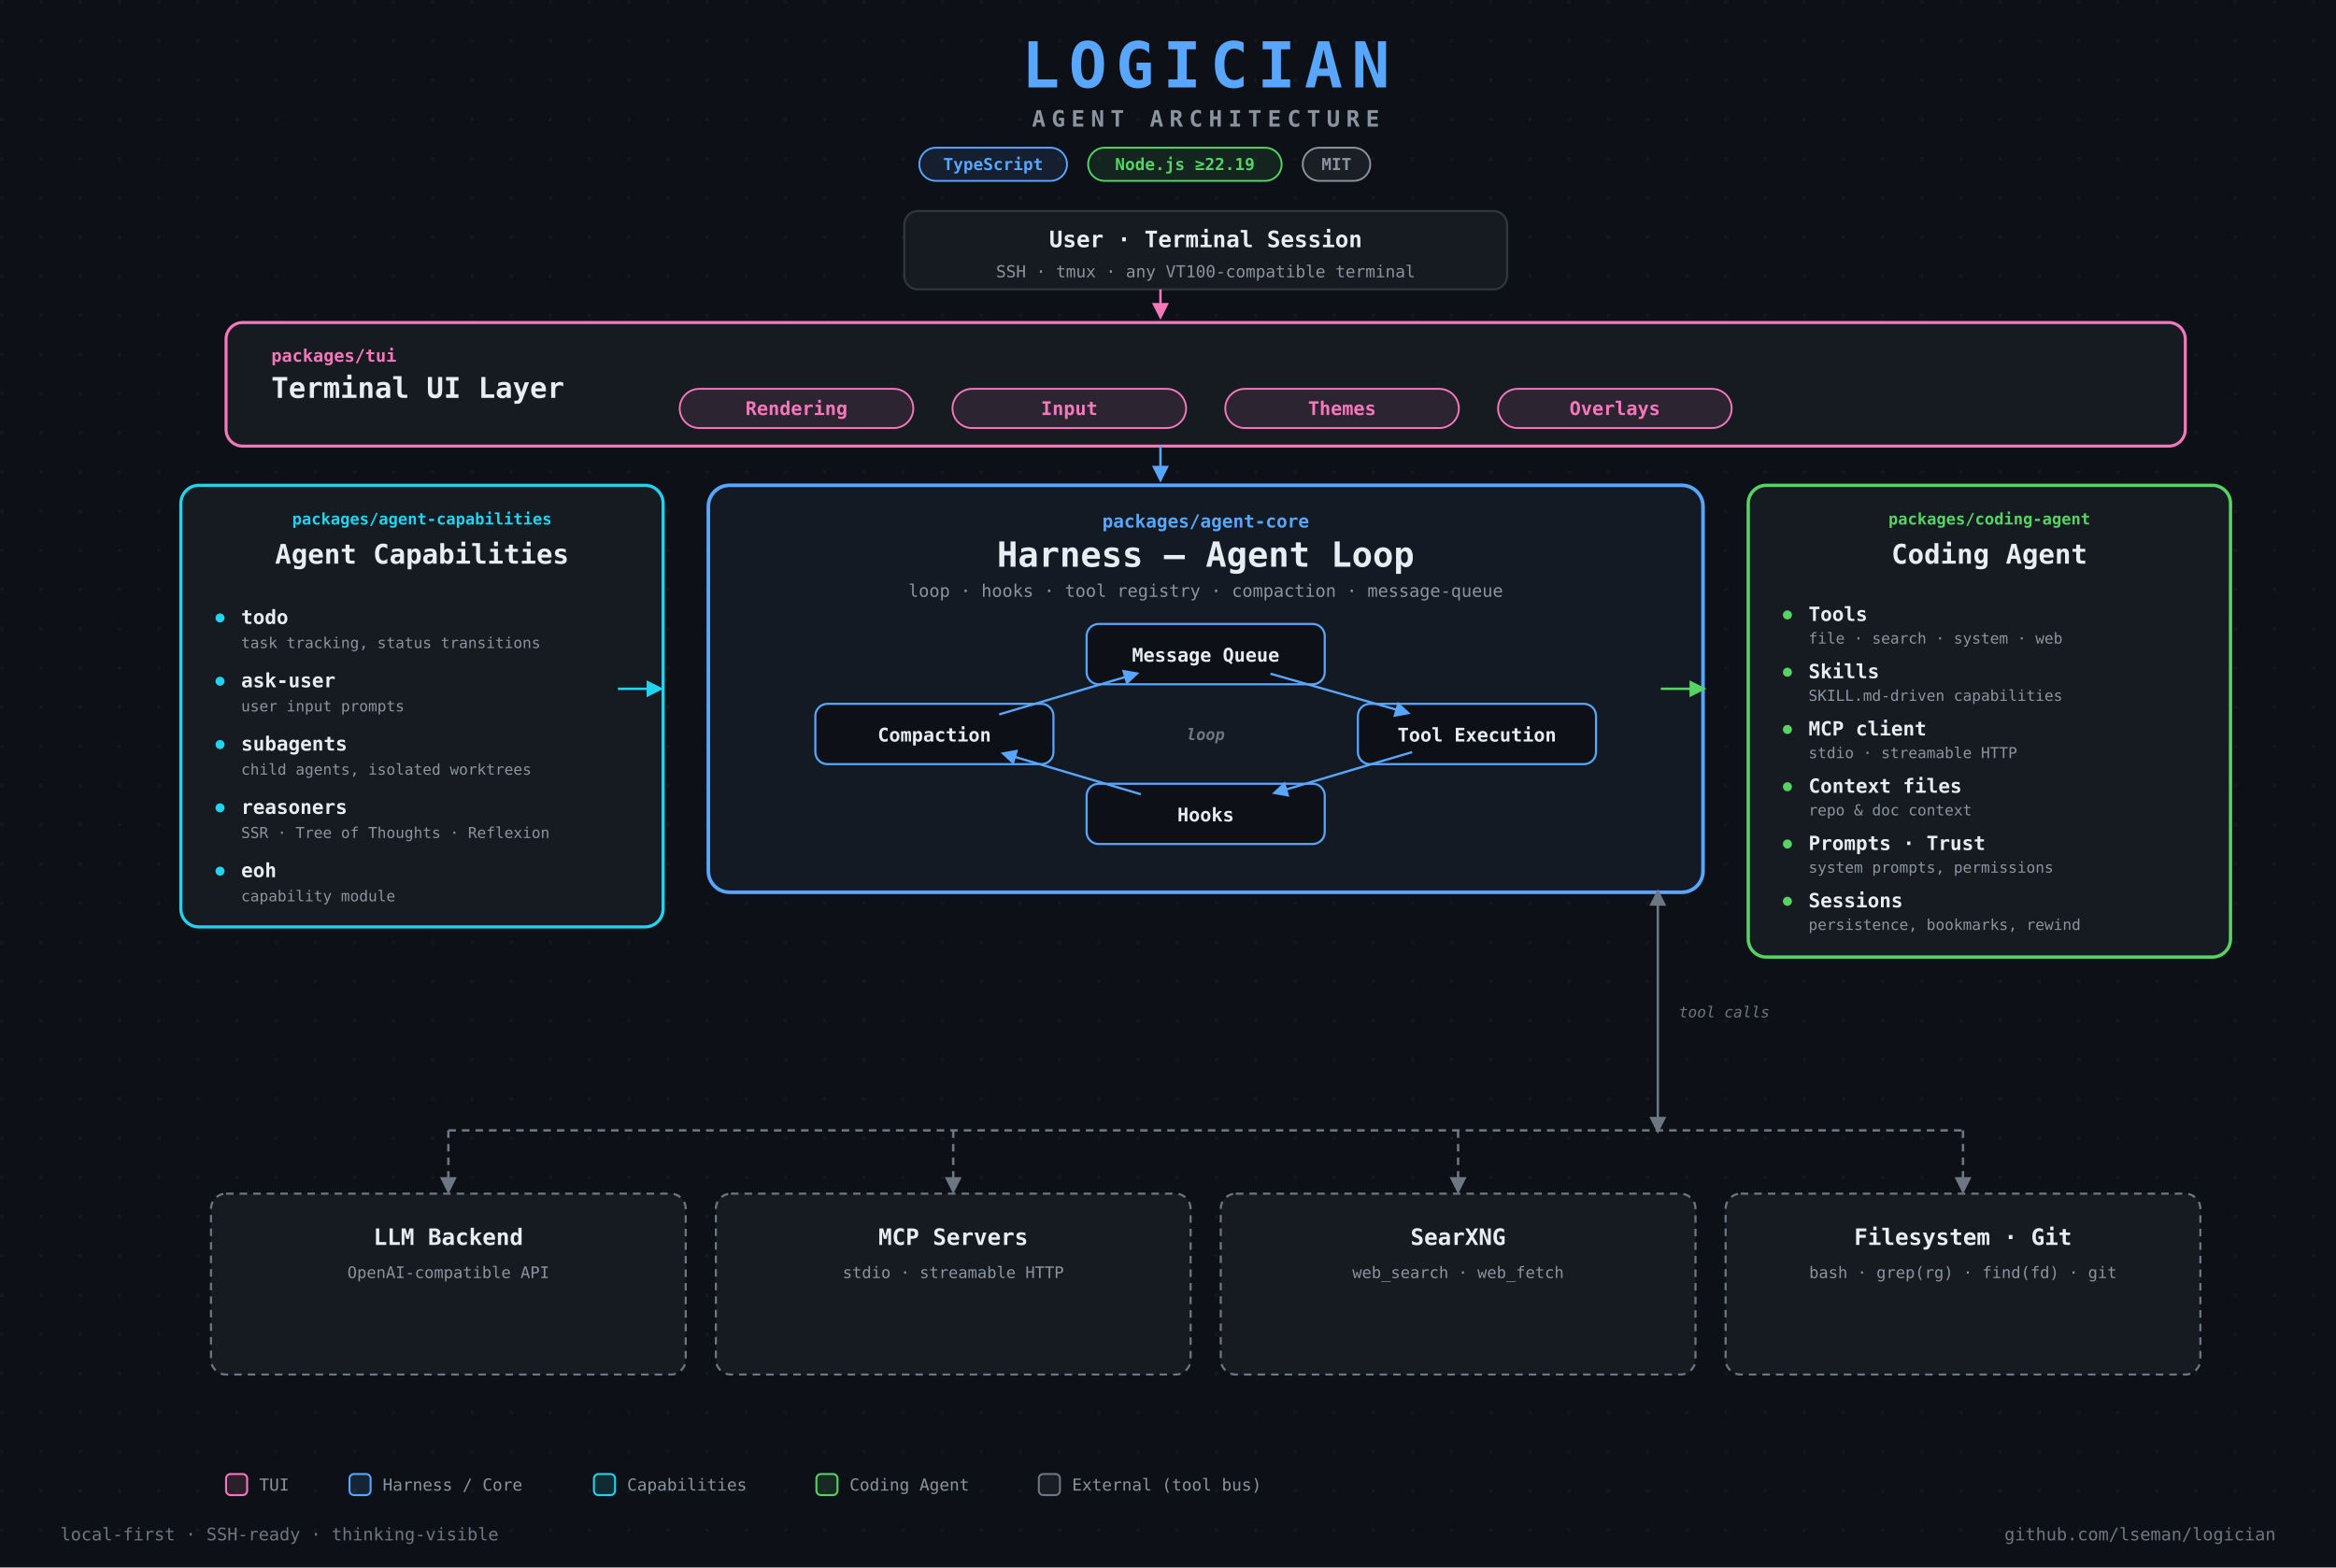
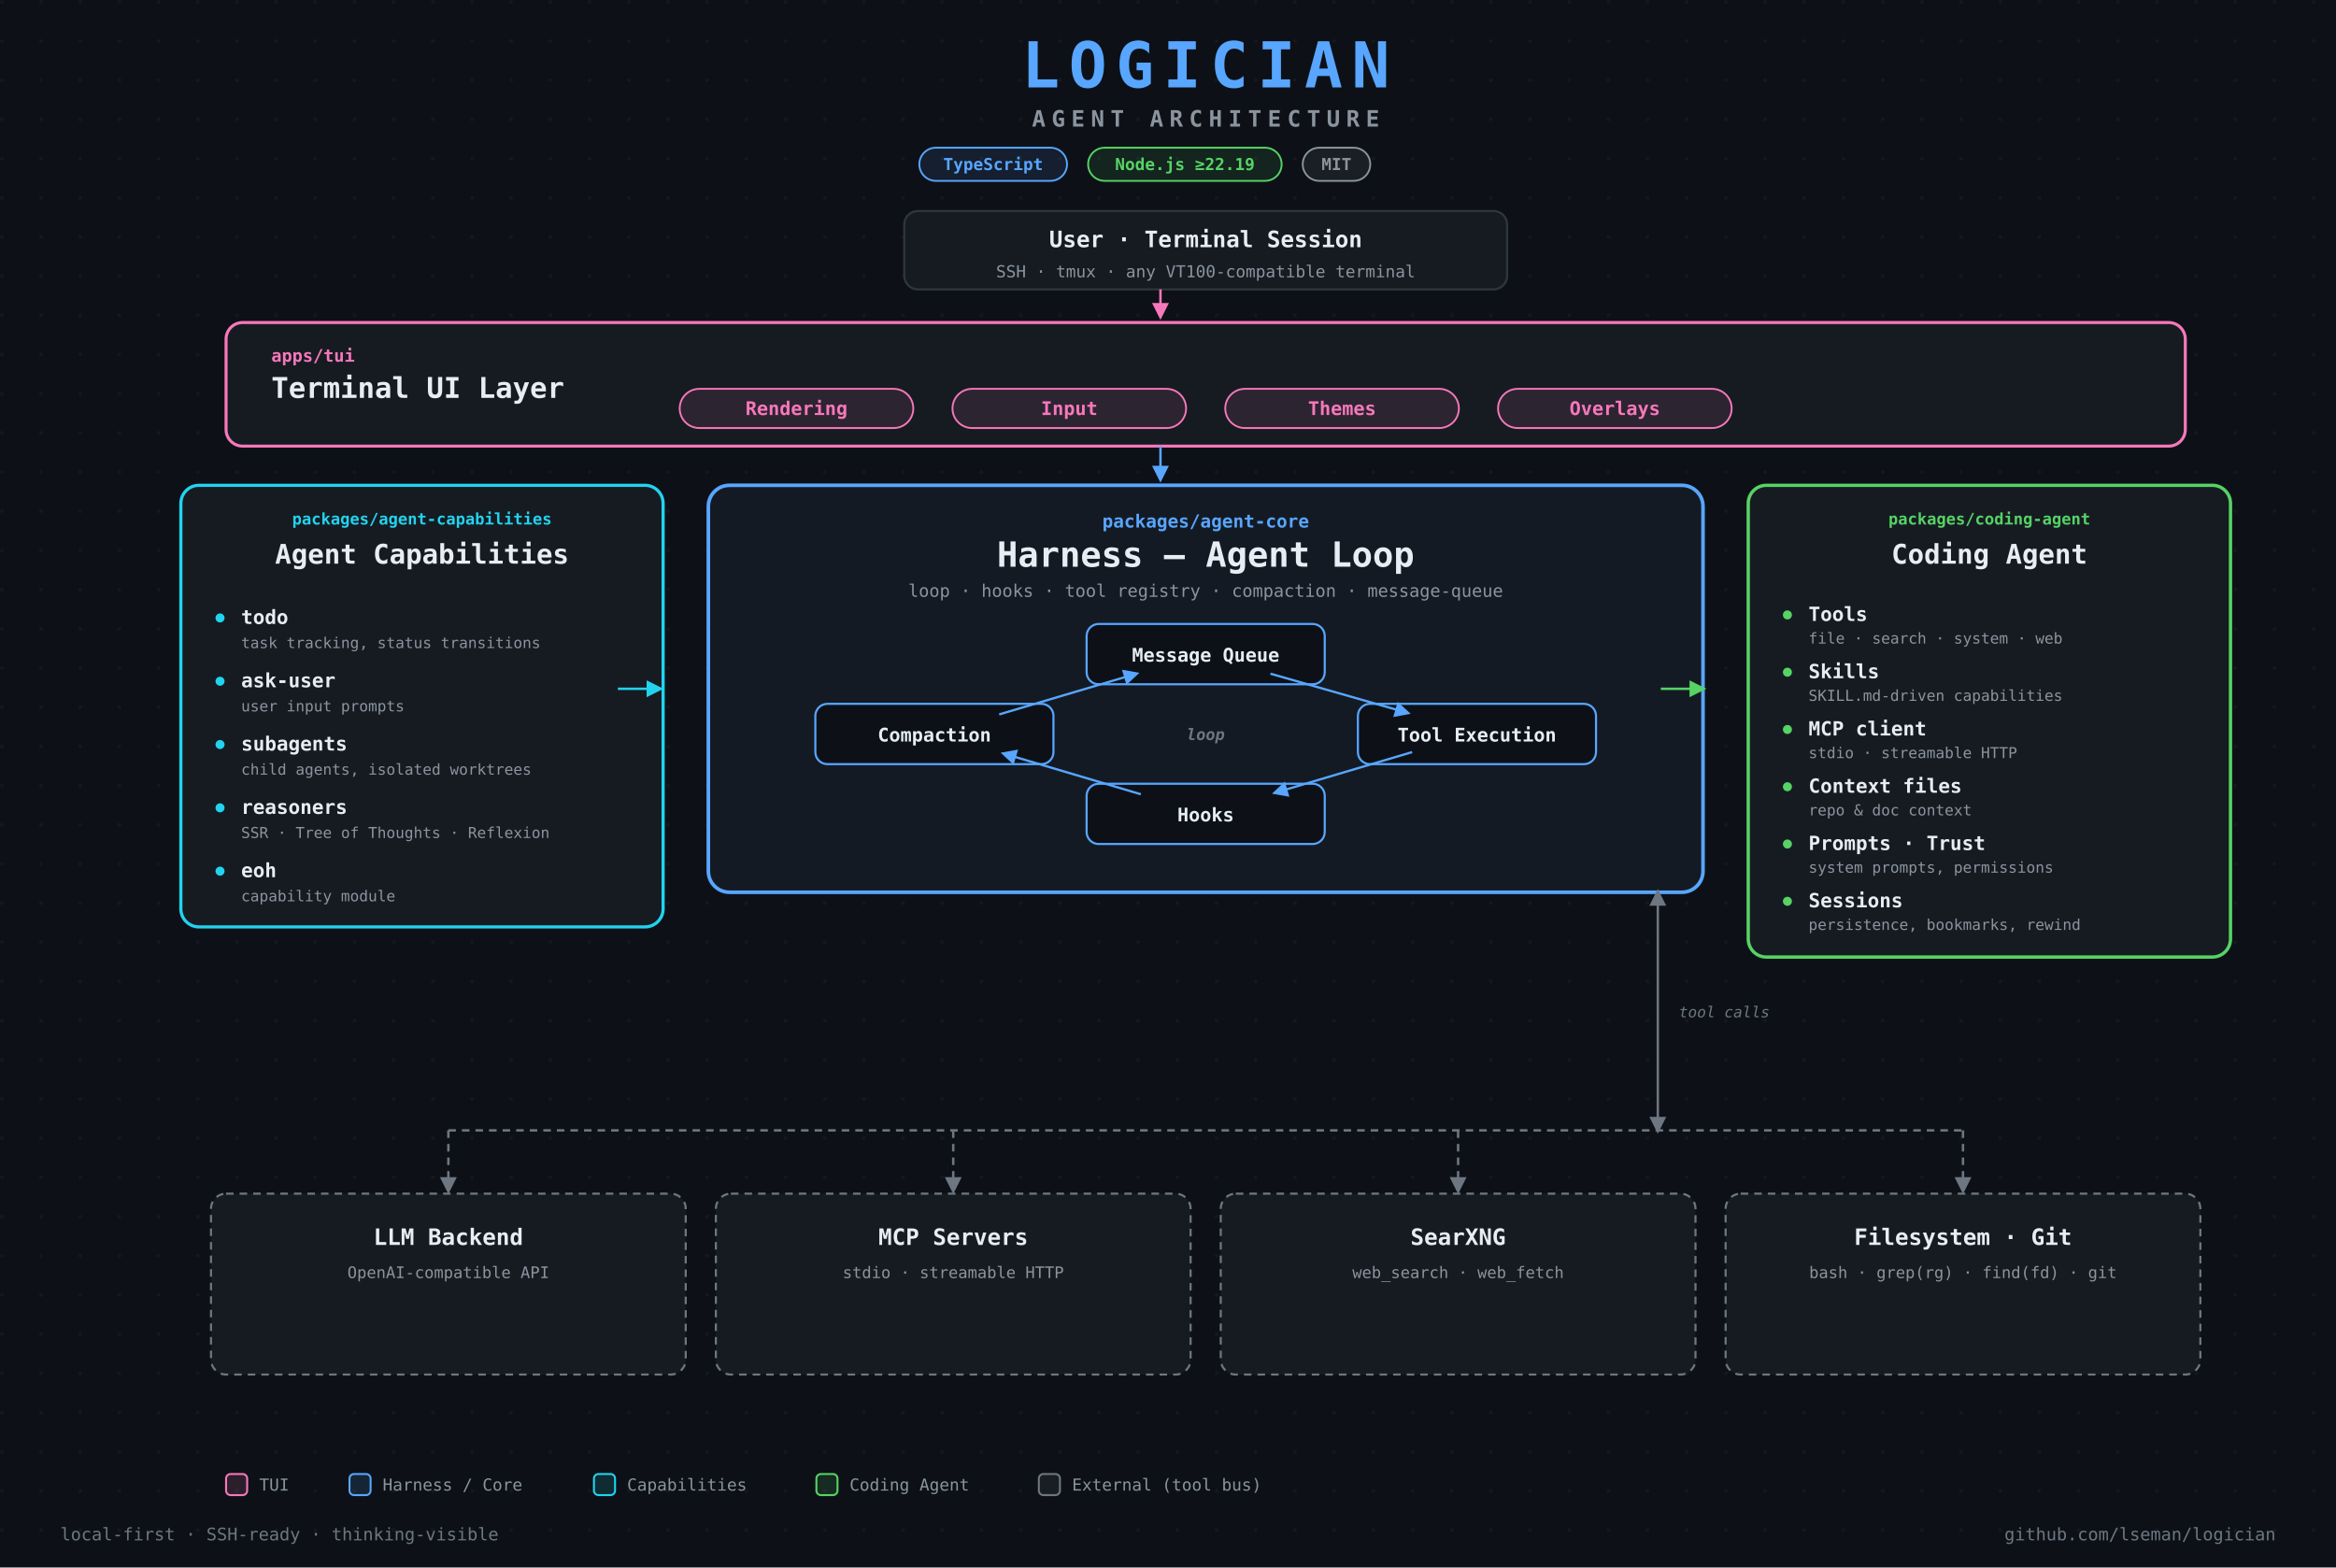
<svg xmlns="http://www.w3.org/2000/svg" id="home-svg" viewBox="0 0 1550 1040" preserveAspectRatio="xMidYMin meet">
  <defs>
    <marker id="arrow" viewBox="0 0 10 10" refX="8" refY="5" markerWidth="7" markerHeight="7" orient="auto-start-reverse">
      <path d="M 0,0 10,5 0,10 Z" fill="#58a6ff" />
    </marker>
    <marker id="arrow-cap" viewBox="0 0 10 10" refX="8" refY="5" markerWidth="7" markerHeight="7" orient="auto-start-reverse">
      <path d="M 0,0 10,5 0,10 Z" fill="#22d3ee" />
    </marker>
    <marker id="arrow-code" viewBox="0 0 10 10" refX="8" refY="5" markerWidth="7" markerHeight="7" orient="auto-start-reverse">
      <path d="M 0,0 10,5 0,10 Z" fill="#56d364" />
    </marker>
    <marker id="arrow-ext" viewBox="0 0 10 10" refX="8" refY="5" markerWidth="7" markerHeight="7" orient="auto-start-reverse">
      <path d="M 0,0 10,5 0,10 Z" fill="#6e7681" />
    </marker>
    <marker id="arrow-tui" viewBox="0 0 10 10" refX="8" refY="5" markerWidth="7" markerHeight="7" orient="auto-start-reverse">
      <path d="M 0,0 10,5 0,10 Z" fill="#f778ba" />
    </marker>
    <filter id="softGlow" x="-0.4" y="-0.4" width="1.8" height="1.8">
      <feGaussianBlur stdDeviation="7" result="b" />
      <feMerge>
        <feMergeNode in="b" />
        <feMergeNode in="SourceGraphic" />
      </feMerge>
    </filter>
    <pattern id="dots" width="26" height="26" patternUnits="userSpaceOnUse">
      <circle cx="1.2" cy="1.2" r="1.2" fill="#ffffff" opacity="0.035" />
    </pattern>
  </defs>
  <rect x="0" y="0" width="1550" height="1040" fill="#0d1117" style="stroke-width:0.98" />
  <rect x="0" y="0" width="1550" height="1040" fill="url(#dots)" />
  <g id="title">
    <text x="800" y="58" font-family="'JetBrains Mono', 'Fira Code', SFMono-Regular, Consolas, monospace" font-size="42px" font-weight="700" fill="#58a6ff" text-anchor="middle" letter-spacing="6">LOGICIAN</text>
    <text x="800" y="84" font-family="'JetBrains Mono', 'Fira Code', SFMono-Regular, Consolas, monospace" font-size="15px" font-weight="600" fill="#8b949e" text-anchor="middle" letter-spacing="4">AGENT ARCHITECTURE</text>
    <rect x="610" y="98" width="98" height="22" rx="11" fill="#58a6ff1a" stroke="#58a6ff" stroke-width="1.2" />
    <text x="659" y="112.85" font-family="'JetBrains Mono', 'Fira Code', SFMono-Regular, Consolas, monospace" font-size="11px" font-weight="600" fill="#58a6ff" text-anchor="middle">TypeScript</text>
    <rect x="722" y="98" width="128.4" height="22" rx="11" fill="#56d3641a" stroke="#56d364" stroke-width="1.2" />
    <text x="786.2" y="112.85" font-family="'JetBrains Mono', 'Fira Code', SFMono-Regular, Consolas, monospace" font-size="11px" font-weight="600" fill="#56d364" text-anchor="middle">Node.js ≥22.19</text>
    <rect x="864.4" y="98" width="44.8" height="22" rx="11" fill="#8b949e1a" stroke="#8b949e" stroke-width="1.2" />
    <text x="886.8" y="112.85" font-family="'JetBrains Mono', 'Fira Code', SFMono-Regular, Consolas, monospace" font-size="11px" font-weight="600" fill="#8b949e" text-anchor="middle">MIT</text>
    <text x="1510" y="1022" font-family="'JetBrains Mono', 'Fira Code', SFMono-Regular, Consolas, monospace" font-size="11.5px" font-weight="400" fill="#6e7681" text-anchor="end">github.com/lseman/logician</text>
    <text x="40" y="1022" font-family="'JetBrains Mono', 'Fira Code', SFMono-Regular, Consolas, monospace" font-size="11.5px" font-weight="400" fill="#6e7681" text-anchor="start">local-first · SSH-ready · thinking-visible</text>
  </g>
  <g id="user-session">
    <rect x="600" y="140" width="400" height="52" rx="9" fill="#161b22" stroke="#30363d" stroke-width="1.4" />
    <text x="800" y="164" font-family="'JetBrains Mono', 'Fira Code', SFMono-Regular, Consolas, monospace" font-size="15px" font-weight="700" fill="#e6edf3" text-anchor="middle">User · Terminal Session</text>
    <text x="800" y="184" font-family="'JetBrains Mono', 'Fira Code', SFMono-Regular, Consolas, monospace" font-size="11px" font-weight="400" fill="#8b949e" text-anchor="middle">SSH · tmux · any VT100-compatible terminal</text>
  </g>
  <line x1="770" y1="192" x2="770" y2="210" stroke="#f778ba" stroke-width="1.6" marker-end="url(#arrow-tui)" opacity="1" />
  <g id="layer-tui" class="home-node" data-nav="tui">
    <rect x="150" y="214" width="1300" height="82" rx="11" fill="#161b22" stroke="#f778ba" stroke-width="2" class="node-bg" />
-     <text x="180" y="240" font-family="'JetBrains Mono', 'Fira Code', SFMono-Regular, Consolas, monospace" font-size="11.5px" font-weight="600" fill="#f778ba" text-anchor="start">packages/tui</text>
+     <text x="180" y="240" font-family="'JetBrains Mono', 'Fira Code', SFMono-Regular, Consolas, monospace" font-size="11.5px" font-weight="600" fill="#f778ba" text-anchor="start">apps/tui</text>
    <text x="180" y="264" font-family="'JetBrains Mono', 'Fira Code', SFMono-Regular, Consolas, monospace" font-size="19px" font-weight="700" fill="#e6edf3" text-anchor="start">Terminal UI Layer</text>
    <g class="home-node-sub" data-nav="tui-rendering">
      <rect x="451" y="258" width="155" height="26" rx="13" fill="#f778ba1a" stroke="#f778ba" stroke-width="1.2" class="node-bg" />
      <text x="528.5" y="275.375" font-family="'JetBrains Mono', 'Fira Code', SFMono-Regular, Consolas, monospace" font-size="12.5px" font-weight="600" fill="#f778ba" text-anchor="middle">Rendering</text>
    </g>
    <g class="home-node-sub" data-nav="tui-input">
      <rect x="632" y="258" width="155" height="26" rx="13" fill="#f778ba1a" stroke="#f778ba" stroke-width="1.2" class="node-bg" />
      <text x="709.5" y="275.375" font-family="'JetBrains Mono', 'Fira Code', SFMono-Regular, Consolas, monospace" font-size="12.5px" font-weight="600" fill="#f778ba" text-anchor="middle">Input</text>
    </g>
    <g class="home-node-sub" data-nav="tui-themes">
      <rect x="813" y="258" width="155" height="26" rx="13" fill="#f778ba1a" stroke="#f778ba" stroke-width="1.2" class="node-bg" />
      <text x="890.5" y="275.375" font-family="'JetBrains Mono', 'Fira Code', SFMono-Regular, Consolas, monospace" font-size="12.5px" font-weight="600" fill="#f778ba" text-anchor="middle">Themes</text>
    </g>
    <g class="home-node-sub" data-nav="tui-overlays">
      <rect x="994" y="258" width="155" height="26" rx="13" fill="#f778ba1a" stroke="#f778ba" stroke-width="1.2" class="node-bg" />
      <text x="1071.5" y="275.375" font-family="'JetBrains Mono', 'Fira Code', SFMono-Regular, Consolas, monospace" font-size="12.5px" font-weight="600" fill="#f778ba" text-anchor="middle">Overlays</text>
    </g>
  </g>
  <line x1="770" y1="296" x2="770" y2="318" stroke="#58a6ff" stroke-width="1.6" marker-end="url(#arrow)" opacity="1" />
  <g id="layer-harness" class="home-node" data-nav="harness">
    <rect x="470" y="322" width="660" height="270" rx="14" fill="#141a24" stroke="#58a6ff" stroke-width="2.4" class="node-bg" />
    <text x="800" y="350" font-family="'JetBrains Mono', 'Fira Code', SFMono-Regular, Consolas, monospace" font-size="12px" font-weight="600" fill="#58a6ff" text-anchor="middle">packages/agent-core</text>
    <text x="800" y="376" font-family="'JetBrains Mono', 'Fira Code', SFMono-Regular, Consolas, monospace" font-size="23px" font-weight="700" fill="#e6edf3" text-anchor="middle">Harness — Agent Loop</text>
    <text x="800" y="396" font-family="'JetBrains Mono', 'Fira Code', SFMono-Regular, Consolas, monospace" font-size="11.5px" font-weight="400" fill="#8b949e" text-anchor="middle">loop · hooks · tool registry · compaction · message-queue</text>
    <rect x="721" y="414" width="158" height="40" rx="8" fill="#0d1117" stroke="#58a6ff" stroke-width="1.4" />
    <text x="800" y="439" font-family="'JetBrains Mono', 'Fira Code', SFMono-Regular, Consolas, monospace" font-size="12.5px" font-weight="600" fill="#e6edf3" text-anchor="middle">Message Queue</text>
    <rect x="901" y="467" width="158" height="40" rx="8" fill="#0d1117" stroke="#58a6ff" stroke-width="1.4" />
    <text x="980" y="492" font-family="'JetBrains Mono', 'Fira Code', SFMono-Regular, Consolas, monospace" font-size="12.5px" font-weight="600" fill="#e6edf3" text-anchor="middle">Tool Execution</text>
    <rect x="721" y="520" width="158" height="40" rx="8" fill="#0d1117" stroke="#58a6ff" stroke-width="1.4" />
    <text x="800" y="545" font-family="'JetBrains Mono', 'Fira Code', SFMono-Regular, Consolas, monospace" font-size="12.5px" font-weight="600" fill="#e6edf3" text-anchor="middle">Hooks</text>
    <rect x="541" y="467" width="158" height="40" rx="8" fill="#0d1117" stroke="#58a6ff" stroke-width="1.4" />
    <text x="620" y="492" font-family="'JetBrains Mono', 'Fira Code', SFMono-Regular, Consolas, monospace" font-size="12.5px" font-weight="600" fill="#e6edf3" text-anchor="middle">Compaction</text>
    <line x1="843" y1="447" x2="934" y2="473" stroke="#58a6ff" stroke-width="1.5" marker-end="url(#arrow)" opacity="1" />
    <line x1="937" y1="499" x2="846" y2="526" stroke="#58a6ff" stroke-width="1.5" marker-end="url(#arrow)" opacity="1" />
    <line x1="757" y1="527" x2="666" y2="500" stroke="#58a6ff" stroke-width="1.5" marker-end="url(#arrow)" opacity="1" />
    <line x1="663" y1="474" x2="754" y2="447" stroke="#58a6ff" stroke-width="1.5" marker-end="url(#arrow)" opacity="1" />
    <text x="800" y="491" font-family="'JetBrains Mono', 'Fira Code', SFMono-Regular, Consolas, monospace" font-size="10.5px" font-weight="600" fill="#6e7681" text-anchor="middle" style="font-style:italic">loop</text>
  </g>
  <g id="layer-capabilities" class="home-node" data-nav="capabilities">
    <rect x="120" y="322" width="320" height="293" rx="12" fill="#161b22" stroke="#22d3ee" stroke-width="2.1" class="node-bg" />
    <text x="280" y="348" font-family="'JetBrains Mono', 'Fira Code', SFMono-Regular, Consolas, monospace" font-size="10.6px" font-weight="600" fill="#22d3ee" text-anchor="middle">packages/agent-capabilities</text>
    <text x="280" y="374" font-family="'JetBrains Mono', 'Fira Code', SFMono-Regular, Consolas, monospace" font-size="18px" font-weight="700" fill="#e6edf3" text-anchor="middle">Agent Capabilities</text>
    <circle cx="146" cy="410" r="3" fill="#22d3ee" />
    <g class="home-node-sub" data-nav="cap-todo">
      <text x="160" y="414" font-family="'JetBrains Mono', 'Fira Code', SFMono-Regular, Consolas, monospace" font-size="13px" font-weight="700" fill="#e6edf3" text-anchor="start">todo</text>
      <text x="160" y="430" font-family="'JetBrains Mono', 'Fira Code', SFMono-Regular, Consolas, monospace" font-size="10px" font-weight="400" fill="#8b949e" text-anchor="start">task tracking, status transitions</text>
    </g>
    <circle cx="146" cy="452" r="3" fill="#22d3ee" />
    <g class="home-node-sub" data-nav="cap-ask-user">
      <text x="160" y="456" font-family="'JetBrains Mono', 'Fira Code', SFMono-Regular, Consolas, monospace" font-size="13px" font-weight="700" fill="#e6edf3" text-anchor="start">ask-user</text>
      <text x="160" y="472" font-family="'JetBrains Mono', 'Fira Code', SFMono-Regular, Consolas, monospace" font-size="10px" font-weight="400" fill="#8b949e" text-anchor="start">user input prompts</text>
    </g>
    <circle cx="146" cy="494" r="3" fill="#22d3ee" />
    <g class="home-node-sub" data-nav="cap-subagents">
      <text x="160" y="498" font-family="'JetBrains Mono', 'Fira Code', SFMono-Regular, Consolas, monospace" font-size="13px" font-weight="700" fill="#e6edf3" text-anchor="start">subagents</text>
      <text x="160" y="514" font-family="'JetBrains Mono', 'Fira Code', SFMono-Regular, Consolas, monospace" font-size="10px" font-weight="400" fill="#8b949e" text-anchor="start">child agents, isolated worktrees</text>
    </g>
    <circle cx="146" cy="536" r="3" fill="#22d3ee" />
    <g class="home-node-sub" data-nav="cap-reasoners">
      <text x="160" y="540" font-family="'JetBrains Mono', 'Fira Code', SFMono-Regular, Consolas, monospace" font-size="13px" font-weight="700" fill="#e6edf3" text-anchor="start">reasoners</text>
      <text x="160" y="556" font-family="'JetBrains Mono', 'Fira Code', SFMono-Regular, Consolas, monospace" font-size="10px" font-weight="400" fill="#8b949e" text-anchor="start">SSR · Tree of Thoughts · Reflexion</text>
    </g>
    <circle cx="146" cy="578" r="3" fill="#22d3ee" />
    <g class="home-node-sub" data-nav="cap-eoh">
      <text x="160" y="582" font-family="'JetBrains Mono', 'Fira Code', SFMono-Regular, Consolas, monospace" font-size="13px" font-weight="700" fill="#e6edf3" text-anchor="start">eoh</text>
      <text x="160" y="598" font-family="'JetBrains Mono', 'Fira Code', SFMono-Regular, Consolas, monospace" font-size="10px" font-weight="400" fill="#8b949e" text-anchor="start">capability module</text>
    </g>
  </g>
  <line x1="410" y1="457" x2="438" y2="457" stroke="#22d3ee" stroke-width="1.6" marker-end="url(#arrow-cap)" opacity="1" />
  <g id="layer-coding-agent" class="home-node" data-nav="coding-agent">
    <rect x="1160" y="322" width="320" height="313" rx="12" fill="#161b22" stroke="#56d364" stroke-width="2.2" class="node-bg" />
    <text x="1320" y="348" font-family="'JetBrains Mono', 'Fira Code', SFMono-Regular, Consolas, monospace" font-size="10.6px" font-weight="600" fill="#56d364" text-anchor="middle">packages/coding-agent</text>
    <text x="1320" y="374" font-family="'JetBrains Mono', 'Fira Code', SFMono-Regular, Consolas, monospace" font-size="18px" font-weight="700" fill="#e6edf3" text-anchor="middle">Coding Agent</text>
    <circle cx="1186" cy="408" r="3" fill="#56d364" />
    <g class="home-node-sub" data-nav="ca-tools">
      <text x="1200" y="412" font-family="'JetBrains Mono', 'Fira Code', SFMono-Regular, Consolas, monospace" font-size="13px" font-weight="700" fill="#e6edf3" text-anchor="start">Tools</text>
      <text x="1200" y="427" font-family="'JetBrains Mono', 'Fira Code', SFMono-Regular, Consolas, monospace" font-size="10px" font-weight="400" fill="#8b949e" text-anchor="start">file · search · system · web</text>
    </g>
    <circle cx="1186" cy="446" r="3" fill="#56d364" />
    <g class="home-node-sub" data-nav="ca-skills">
      <text x="1200" y="450" font-family="'JetBrains Mono', 'Fira Code', SFMono-Regular, Consolas, monospace" font-size="13px" font-weight="700" fill="#e6edf3" text-anchor="start">Skills</text>
      <text x="1200" y="465" font-family="'JetBrains Mono', 'Fira Code', SFMono-Regular, Consolas, monospace" font-size="10px" font-weight="400" fill="#8b949e" text-anchor="start">SKILL.md-driven capabilities</text>
    </g>
    <circle cx="1186" cy="484" r="3" fill="#56d364" />
    <g class="home-node-sub" data-nav="ca-mcp">
      <text x="1200" y="488" font-family="'JetBrains Mono', 'Fira Code', SFMono-Regular, Consolas, monospace" font-size="13px" font-weight="700" fill="#e6edf3" text-anchor="start">MCP client</text>
      <text x="1200" y="503" font-family="'JetBrains Mono', 'Fira Code', SFMono-Regular, Consolas, monospace" font-size="10px" font-weight="400" fill="#8b949e" text-anchor="start">stdio · streamable HTTP</text>
    </g>
    <circle cx="1186" cy="522" r="3" fill="#56d364" />
    <g class="home-node-sub" data-nav="ca-context">
      <text x="1200" y="526" font-family="'JetBrains Mono', 'Fira Code', SFMono-Regular, Consolas, monospace" font-size="13px" font-weight="700" fill="#e6edf3" text-anchor="start">Context files</text>
      <text x="1200" y="541" font-family="'JetBrains Mono', 'Fira Code', SFMono-Regular, Consolas, monospace" font-size="10px" font-weight="400" fill="#8b949e" text-anchor="start">repo &amp; doc context</text>
    </g>
    <circle cx="1186" cy="560" r="3" fill="#56d364" />
    <g class="home-node-sub" data-nav="ca-prompts">
      <text x="1200" y="564" font-family="'JetBrains Mono', 'Fira Code', SFMono-Regular, Consolas, monospace" font-size="13px" font-weight="700" fill="#e6edf3" text-anchor="start">Prompts · Trust</text>
      <text x="1200" y="579" font-family="'JetBrains Mono', 'Fira Code', SFMono-Regular, Consolas, monospace" font-size="10px" font-weight="400" fill="#8b949e" text-anchor="start">system prompts, permissions</text>
    </g>
    <circle cx="1186" cy="598" r="3" fill="#56d364" />
    <g class="home-node-sub" data-nav="ca-sessions">
      <text x="1200" y="602" font-family="'JetBrains Mono', 'Fira Code', SFMono-Regular, Consolas, monospace" font-size="13px" font-weight="700" fill="#e6edf3" text-anchor="start">Sessions</text>
      <text x="1200" y="617" font-family="'JetBrains Mono', 'Fira Code', SFMono-Regular, Consolas, monospace" font-size="10px" font-weight="400" fill="#8b949e" text-anchor="start">persistence, bookmarks, rewind</text>
    </g>
  </g>
  <line x1="1102" y1="457" x2="1130" y2="457" stroke="#56d364" stroke-width="1.6" marker-end="url(#arrow-code)" opacity="1" />
  <g id="layer-external" class="home-node" data-nav="external">
    <rect x="140" y="792" width="315" height="120" rx="10" fill="#161b22" stroke="#6e7681" stroke-width="1.4" stroke-dasharray="5, 4" class="node-bg" />
    <text x="297.5" y="826" font-family="'JetBrains Mono', 'Fira Code', SFMono-Regular, Consolas, monospace" font-size="15px" font-weight="700" fill="#e6edf3" text-anchor="middle">LLM Backend</text>
    <text x="297.5" y="848" font-family="'JetBrains Mono', 'Fira Code', SFMono-Regular, Consolas, monospace" font-size="10.6px" font-weight="400" fill="#8b949e" text-anchor="middle">OpenAI-compatible API</text>
    <rect x="475" y="792" width="315" height="120" rx="10" fill="#161b22" stroke="#6e7681" stroke-width="1.4" stroke-dasharray="5, 4" class="node-bg" />
    <text x="632.5" y="826" font-family="'JetBrains Mono', 'Fira Code', SFMono-Regular, Consolas, monospace" font-size="15px" font-weight="700" fill="#e6edf3" text-anchor="middle">MCP Servers</text>
    <text x="632.5" y="848" font-family="'JetBrains Mono', 'Fira Code', SFMono-Regular, Consolas, monospace" font-size="10.6px" font-weight="400" fill="#8b949e" text-anchor="middle">stdio · streamable HTTP</text>
    <rect x="810" y="792" width="315" height="120" rx="10" fill="#161b22" stroke="#6e7681" stroke-width="1.4" stroke-dasharray="5, 4" class="node-bg" />
    <text x="967.5" y="826" font-family="'JetBrains Mono', 'Fira Code', SFMono-Regular, Consolas, monospace" font-size="15px" font-weight="700" fill="#e6edf3" text-anchor="middle">SearXNG</text>
    <text x="967.5" y="848" font-family="'JetBrains Mono', 'Fira Code', SFMono-Regular, Consolas, monospace" font-size="10.6px" font-weight="400" fill="#8b949e" text-anchor="middle">web_search · web_fetch</text>
    <rect x="1145" y="792" width="315" height="120" rx="10" fill="#161b22" stroke="#6e7681" stroke-width="1.4" stroke-dasharray="5, 4" class="node-bg" />
    <text x="1302.5" y="826" font-family="'JetBrains Mono', 'Fira Code', SFMono-Regular, Consolas, monospace" font-size="15px" font-weight="700" fill="#e6edf3" text-anchor="middle">Filesystem · Git</text>
    <text x="1302.5" y="848" font-family="'JetBrains Mono', 'Fira Code', SFMono-Regular, Consolas, monospace" font-size="10.6px" font-weight="400" fill="#8b949e" text-anchor="middle">bash · grep(rg) · find(fd) · git</text>
  </g>
  <g id="integration-bus">
    <line x1="297.5" y1="750" x2="1302.5" y2="750" stroke="#6e7681" stroke-width="1.6" stroke-dasharray="5, 4" />
    <line x1="297.5" y1="750" x2="297.5" y2="790" stroke="#6e7681" stroke-width="1.6" stroke-dasharray="5, 4" marker-end="url(#arrow-ext)" />
    <line x1="632.5" y1="750" x2="632.5" y2="790" stroke="#6e7681" stroke-width="1.6" stroke-dasharray="5, 4" marker-end="url(#arrow-ext)" />
    <line x1="967.5" y1="750" x2="967.5" y2="790" stroke="#6e7681" stroke-width="1.6" stroke-dasharray="5, 4" marker-end="url(#arrow-ext)" />
    <line x1="1302.5" y1="750" x2="1302.5" y2="790" stroke="#6e7681" stroke-width="1.6" stroke-dasharray="5, 4" marker-end="url(#arrow-ext)" />
    <line x1="1100" y1="592" x2="1100" y2="750" stroke="#6e7681" stroke-width="1.6" marker-end="url(#arrow-ext)" marker-start="url(#arrow-ext)" />
    <text x="1114" y="675" font-family="'JetBrains Mono', 'Fira Code', SFMono-Regular, Consolas, monospace" font-size="10px" font-weight="400" fill="#6e7681" text-anchor="start" style="font-style:italic">tool calls</text>
  </g>
  <g id="legend">
    <rect x="150" y="978" width="14" height="14" rx="3" fill="#f778ba22" stroke="#f778ba" stroke-width="1.3" />
    <text x="172" y="989" font-family="'JetBrains Mono', 'Fira Code', SFMono-Regular, Consolas, monospace" font-size="11px" font-weight="400" fill="#8b949e" text-anchor="start">TUI</text>
    <rect x="231.9" y="978" width="14" height="14" rx="3" fill="#58a6ff22" stroke="#58a6ff" stroke-width="1.3" />
    <text x="253.9" y="989" font-family="'JetBrains Mono', 'Fira Code', SFMono-Regular, Consolas, monospace" font-size="11px" font-weight="400" fill="#8b949e" text-anchor="start">Harness / Core</text>
    <rect x="394.1" y="978" width="14" height="14" rx="3" fill="#22d3ee22" stroke="#22d3ee" stroke-width="1.3" />
    <text x="416.1" y="989" font-family="'JetBrains Mono', 'Fira Code', SFMono-Regular, Consolas, monospace" font-size="11px" font-weight="400" fill="#8b949e" text-anchor="start">Capabilities</text>
    <rect x="541.7" y="978" width="14" height="14" rx="3" fill="#56d36422" stroke="#56d364" stroke-width="1.3" />
    <text x="563.7" y="989" font-family="'JetBrains Mono', 'Fira Code', SFMono-Regular, Consolas, monospace" font-size="11px" font-weight="400" fill="#8b949e" text-anchor="start">Coding Agent</text>
    <rect x="689.3" y="978" width="14" height="14" rx="3" fill="#6e768122" stroke="#6e7681" stroke-width="1.3" />
    <text x="711.3" y="989" font-family="'JetBrains Mono', 'Fira Code', SFMono-Regular, Consolas, monospace" font-size="11px" font-weight="400" fill="#8b949e" text-anchor="start">External (tool bus)</text>
  </g>
</svg>
